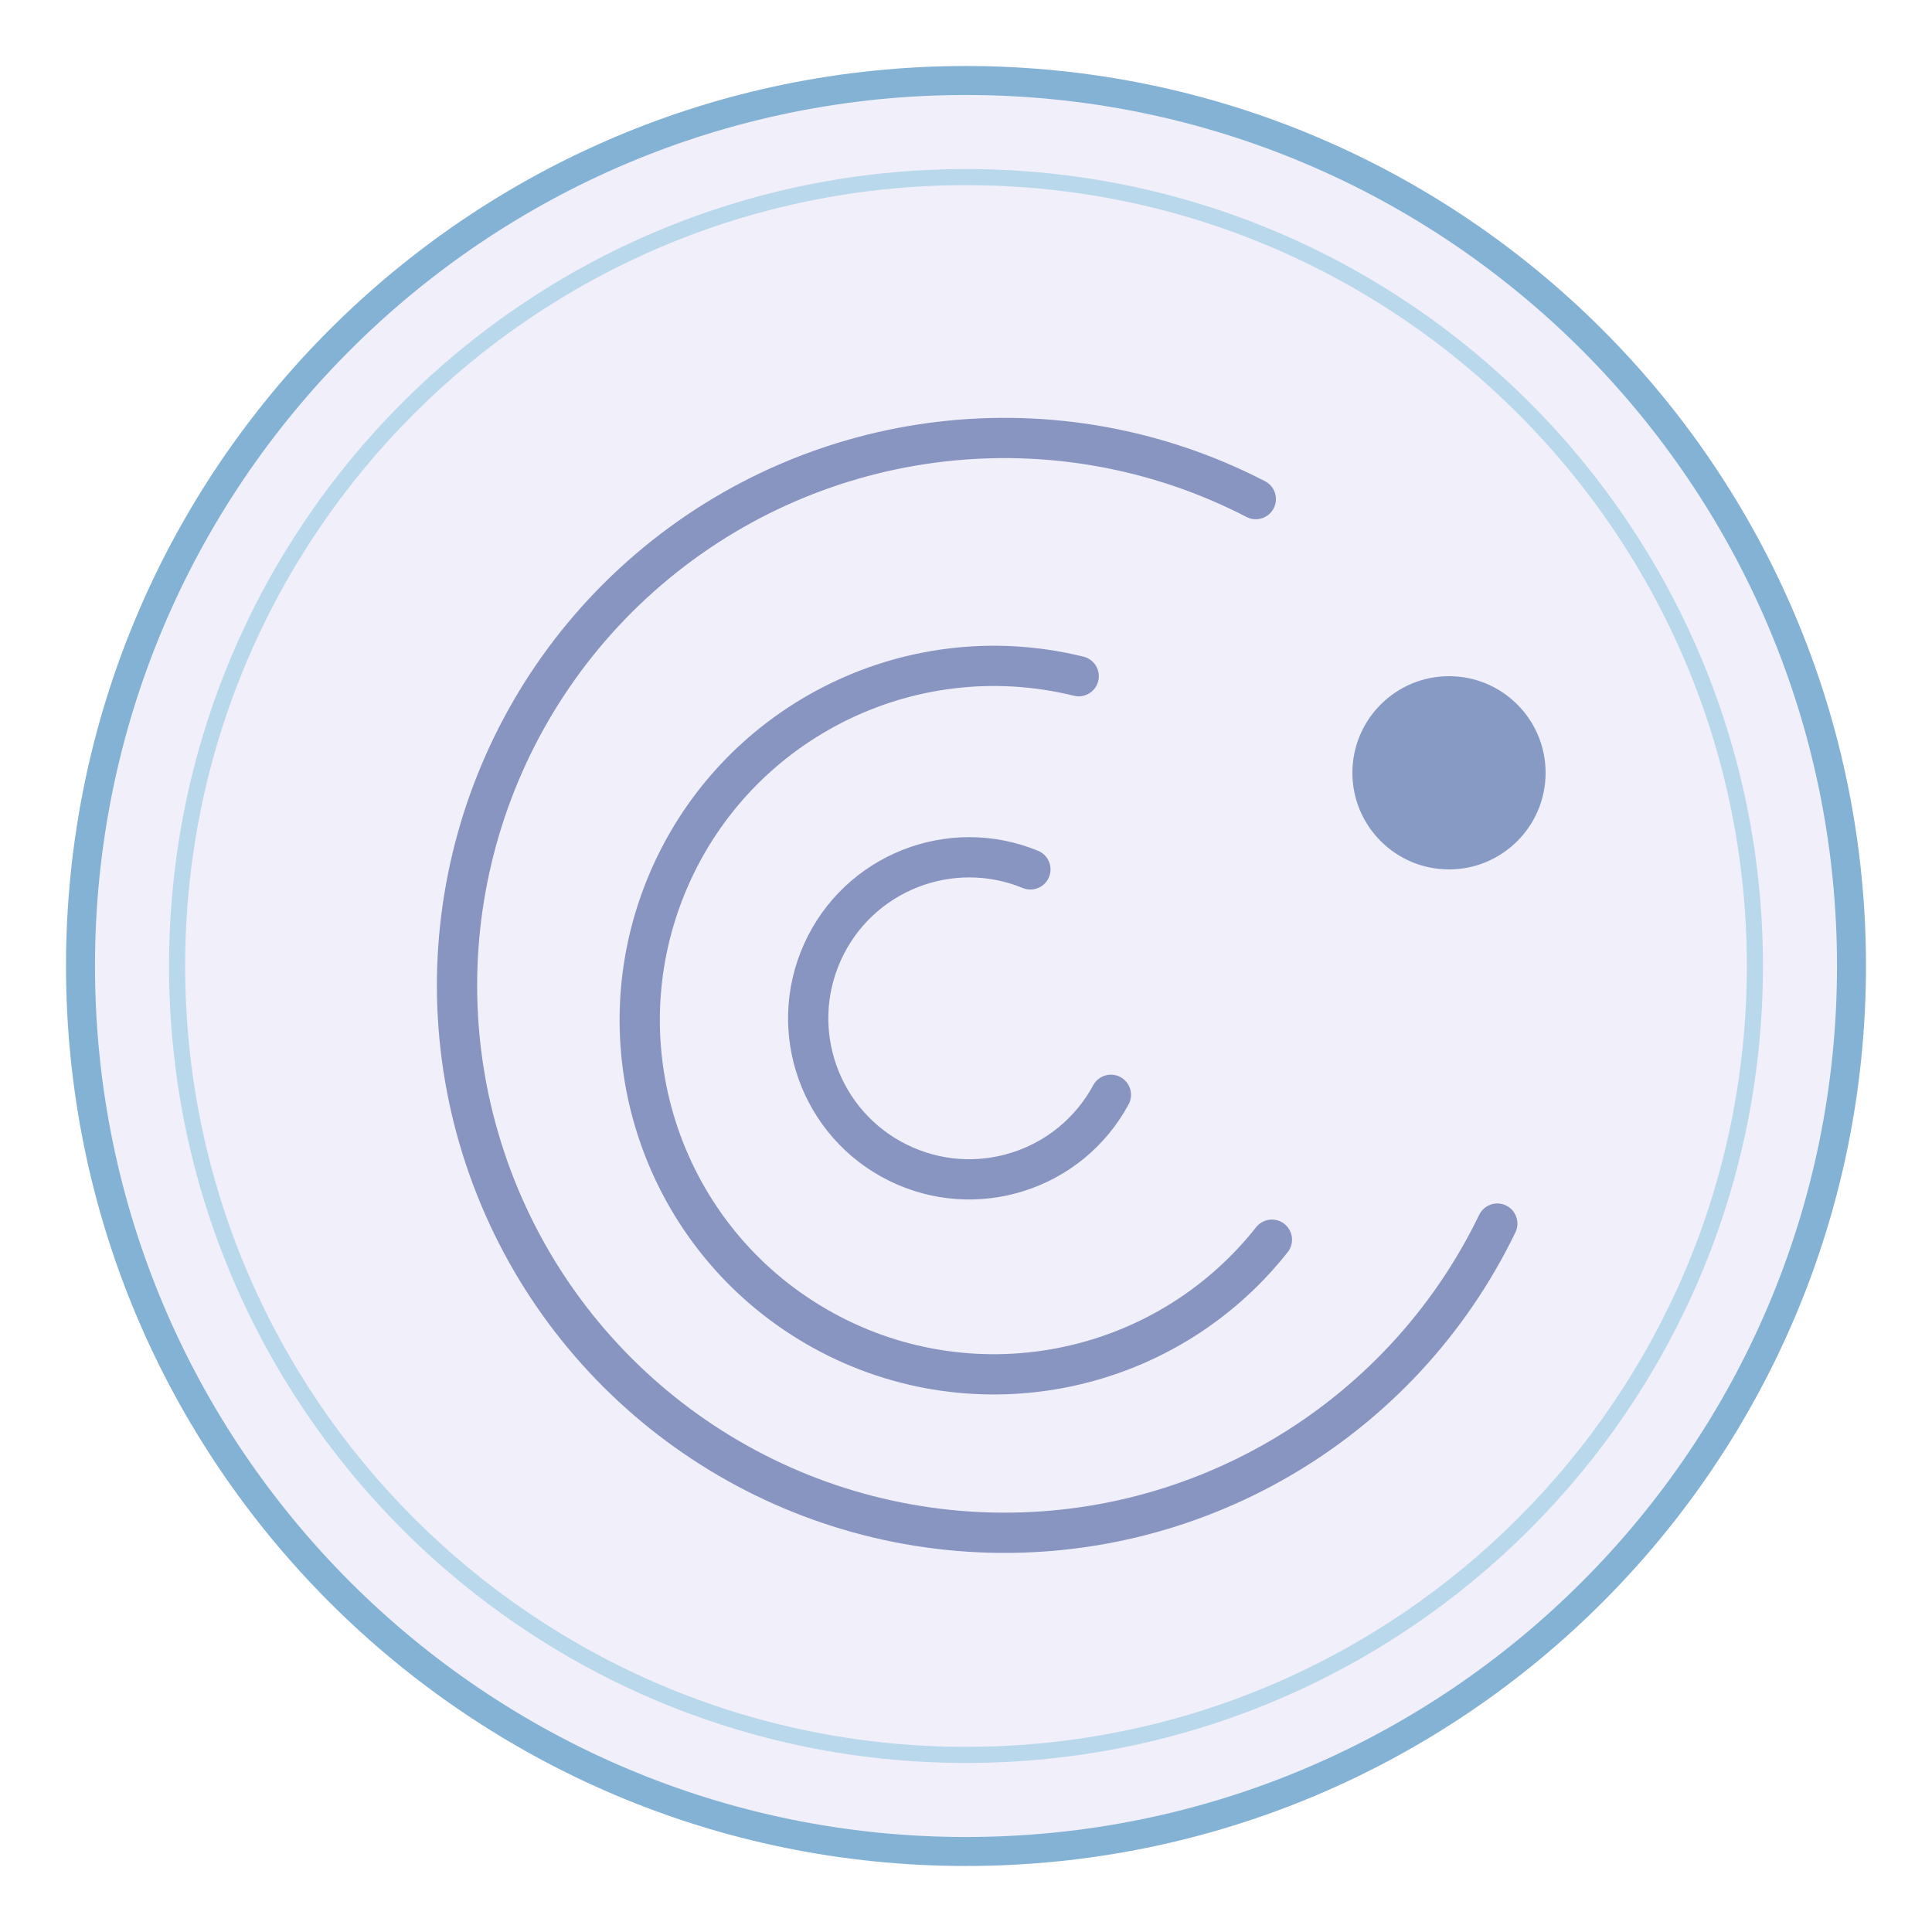
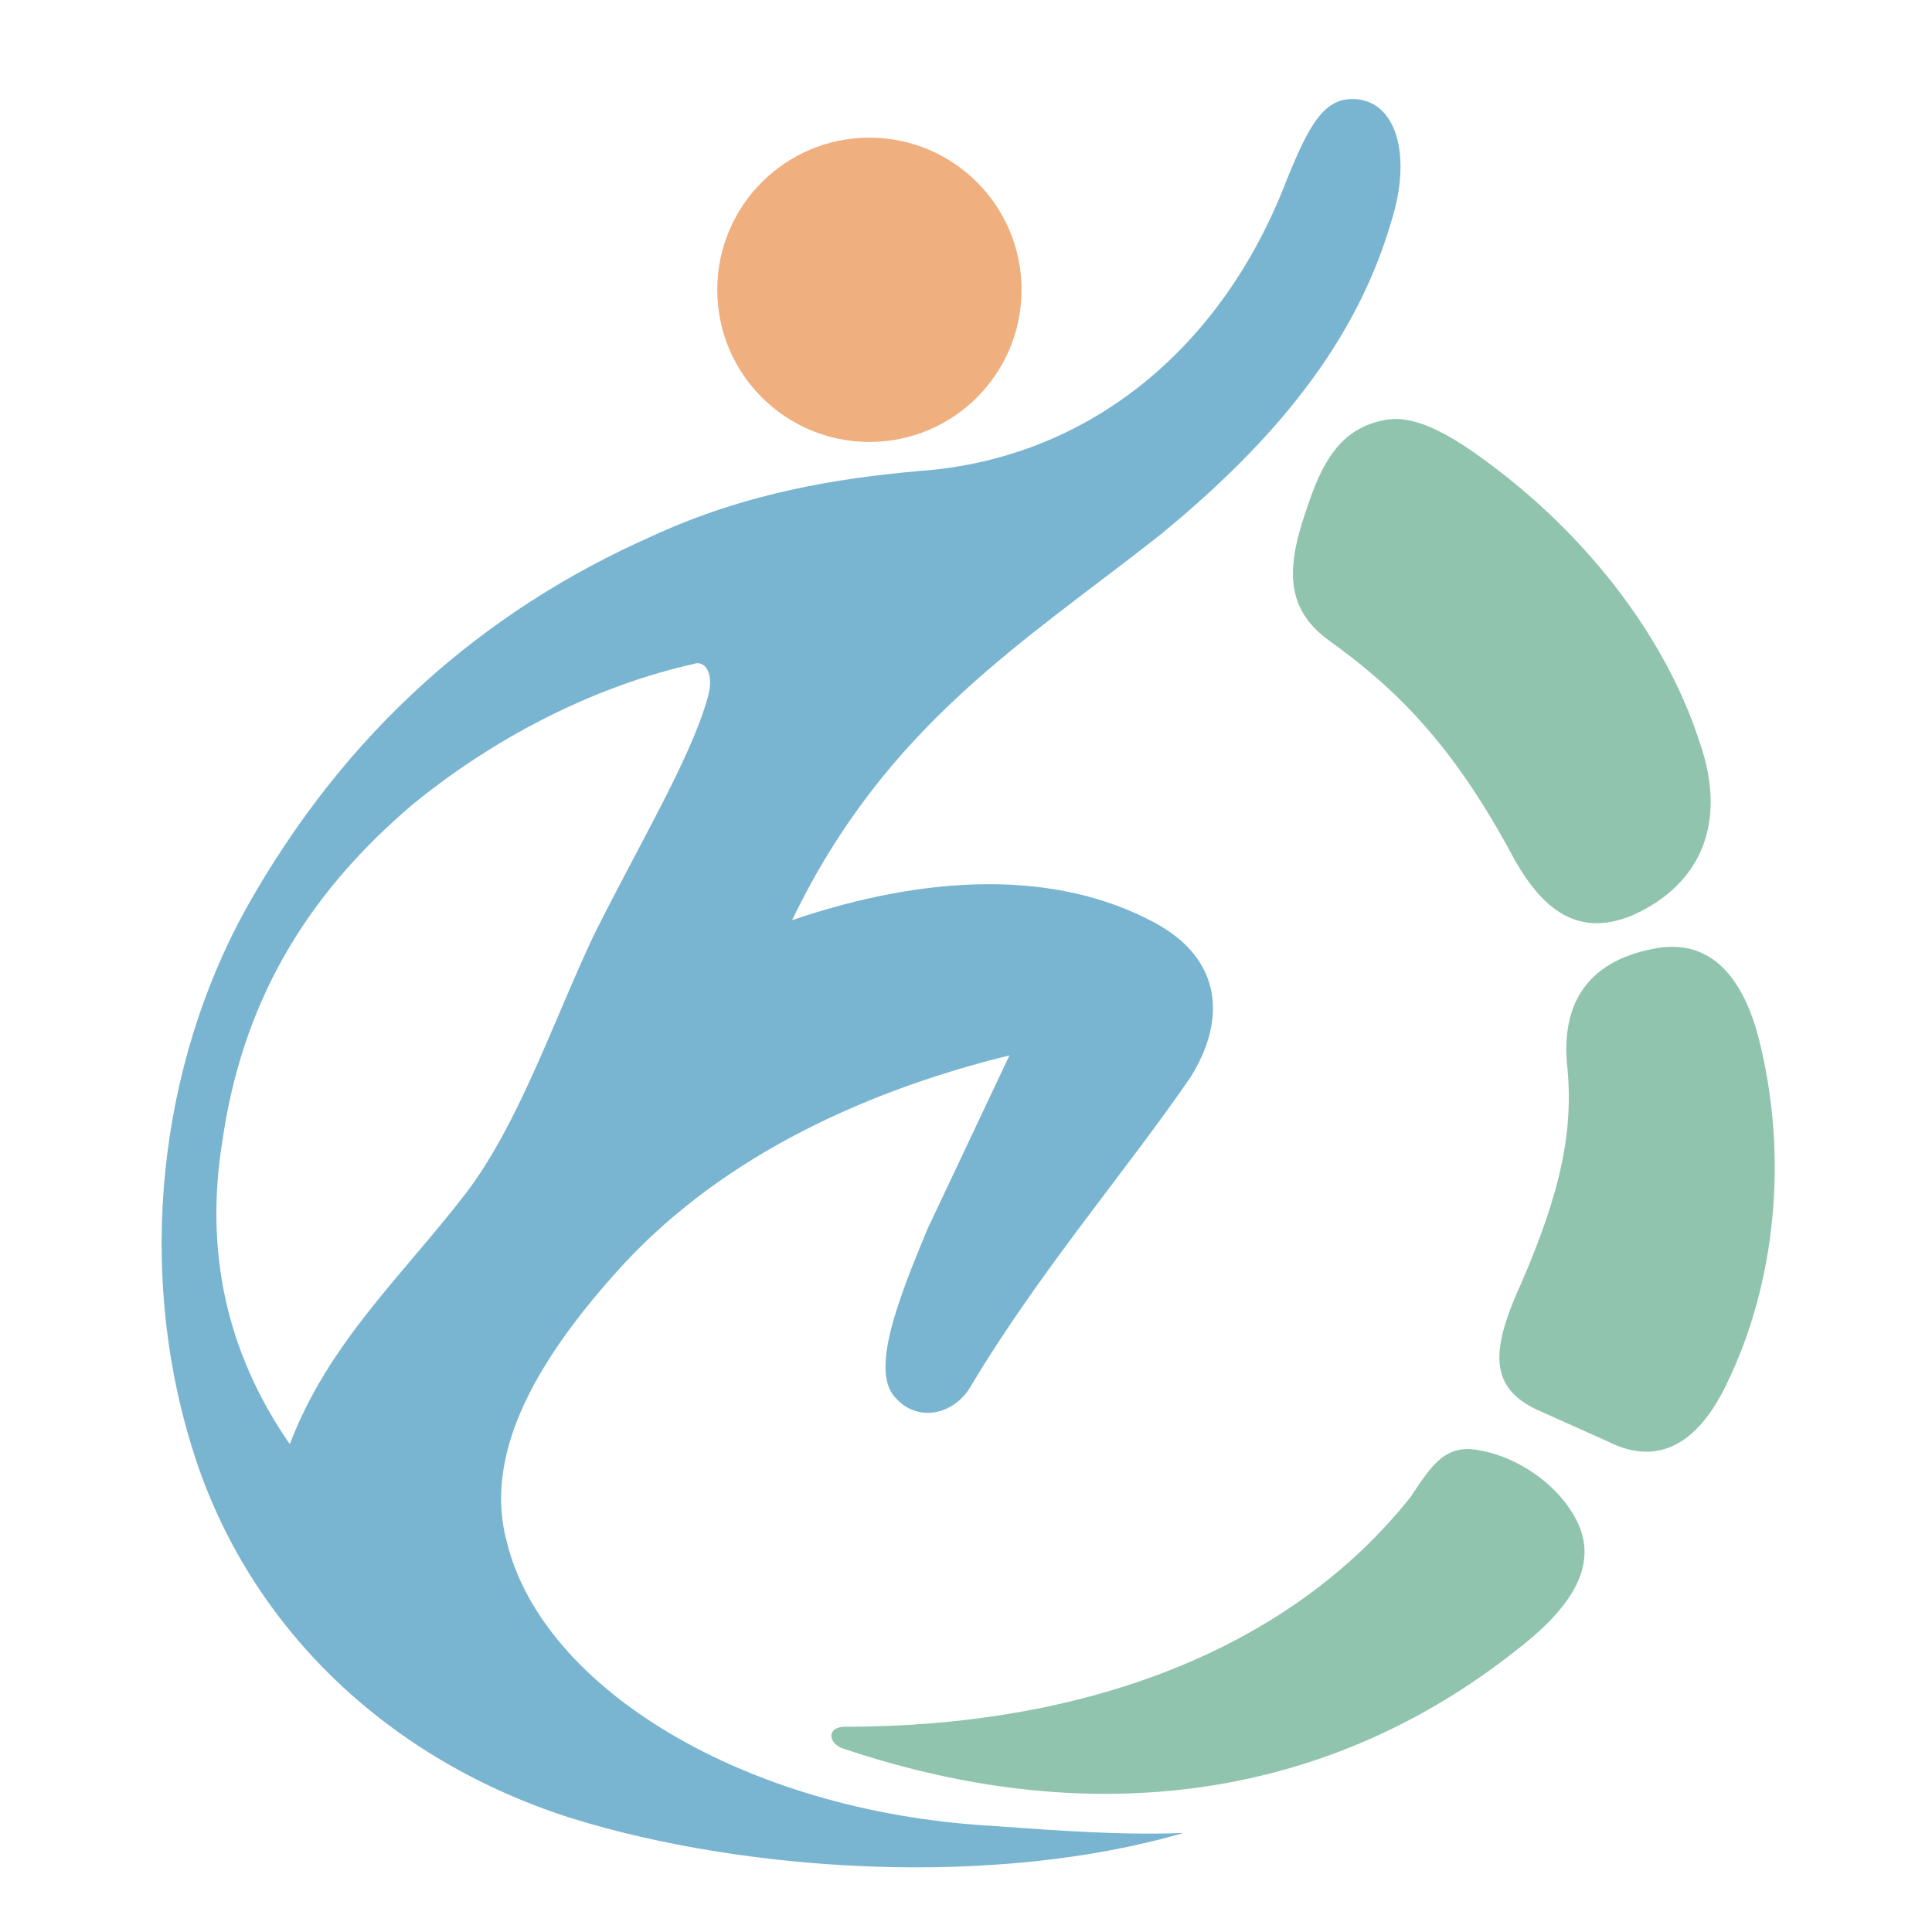
- <svg xmlns="http://www.w3.org/2000/svg" viewBox="0 0 120 120" fill="none">
-   <circle cx="60" cy="60" r="55" fill="#f0effa" stroke="#84b2d4" stroke-width="1.8" />
-   <circle cx="60" cy="60" r="49" stroke="#bad8eb" stroke-width="1" />
-   <g stroke="#739abc" stroke-width="2.5" stroke-linecap="round" stroke-linejoin="round">
-     <path d="M78 31a34 34 0 1 0 15 45M67 42a22 22 0 1 0 12 35M64 54a10 10 0 1 0 5 14" stroke="#8995c1" />
-     <circle cx="90" cy="48" r="6" fill="#879ac4" stroke="none" />
-   </g>
+ <svg xmlns="http://www.w3.org/2000/svg" viewBox="240 210 800 800" fill="none">
+   <circle cx="600" cy="330" r="63" fill="#efaf7f" />
+   <path fill="#79b5d1" fill-rule="evenodd" d="M800 251C818 251 825 274 816 302C800 357 761 398 721 431C664 476 607 510 568 591C624 572 677 570 718 592C746 607 748 632 733 656C707 694 670 737 642 784C635 796 620 799 611 789C600 778 612 748 624 719L658 647C593 663 535 692 495 737C461 775 440 813 450 849C465 909 548 960 650 966C678 968 704 970 730 969C651 992 548 985 477 963C401 939 343 884 320 811C296 735 306 651 342 586C383 513 440 463 510 432C549 414 587 408 621 405C690 400 746 355 773 284C782 262 788 251 800 251ZM527 485C491 493 449 512 411 543C365 582 340 627 332 683C325 727 333 769 360 808C376 766 406 739 433 704C455 675 469 633 486 597C505 559 526 524 533 499C536 489 532 483 527 485Z" />
+   <path fill="#91c4af" d="M813 384C827 381 844 392 862 406C898 434 930 474 944 518C955 550 945 576 916 589C892 599 877 585 865 562C841 518 818 495 790 475C771 461 773 443 782 418C789 397 798 387 813 384Z" />
+   <path fill="#91c4af" d="M924 603C947 598 961 613 968 639C981 689 975 742 955 783C944 806 928 818 906 807L877 794C857 785 858 770 867 748C884 710 892 682 889 652C886 624 899 608 924 603Z" />
+   <path fill="#91c4af" d="M848 810C864 811 883 822 892 838C904 859 888 878 867 894C792 953 696 970 589 934C583 932 582 925 590 925C688 925 773 894 824 830C832 818 837 810 848 810Z" />
</svg>
